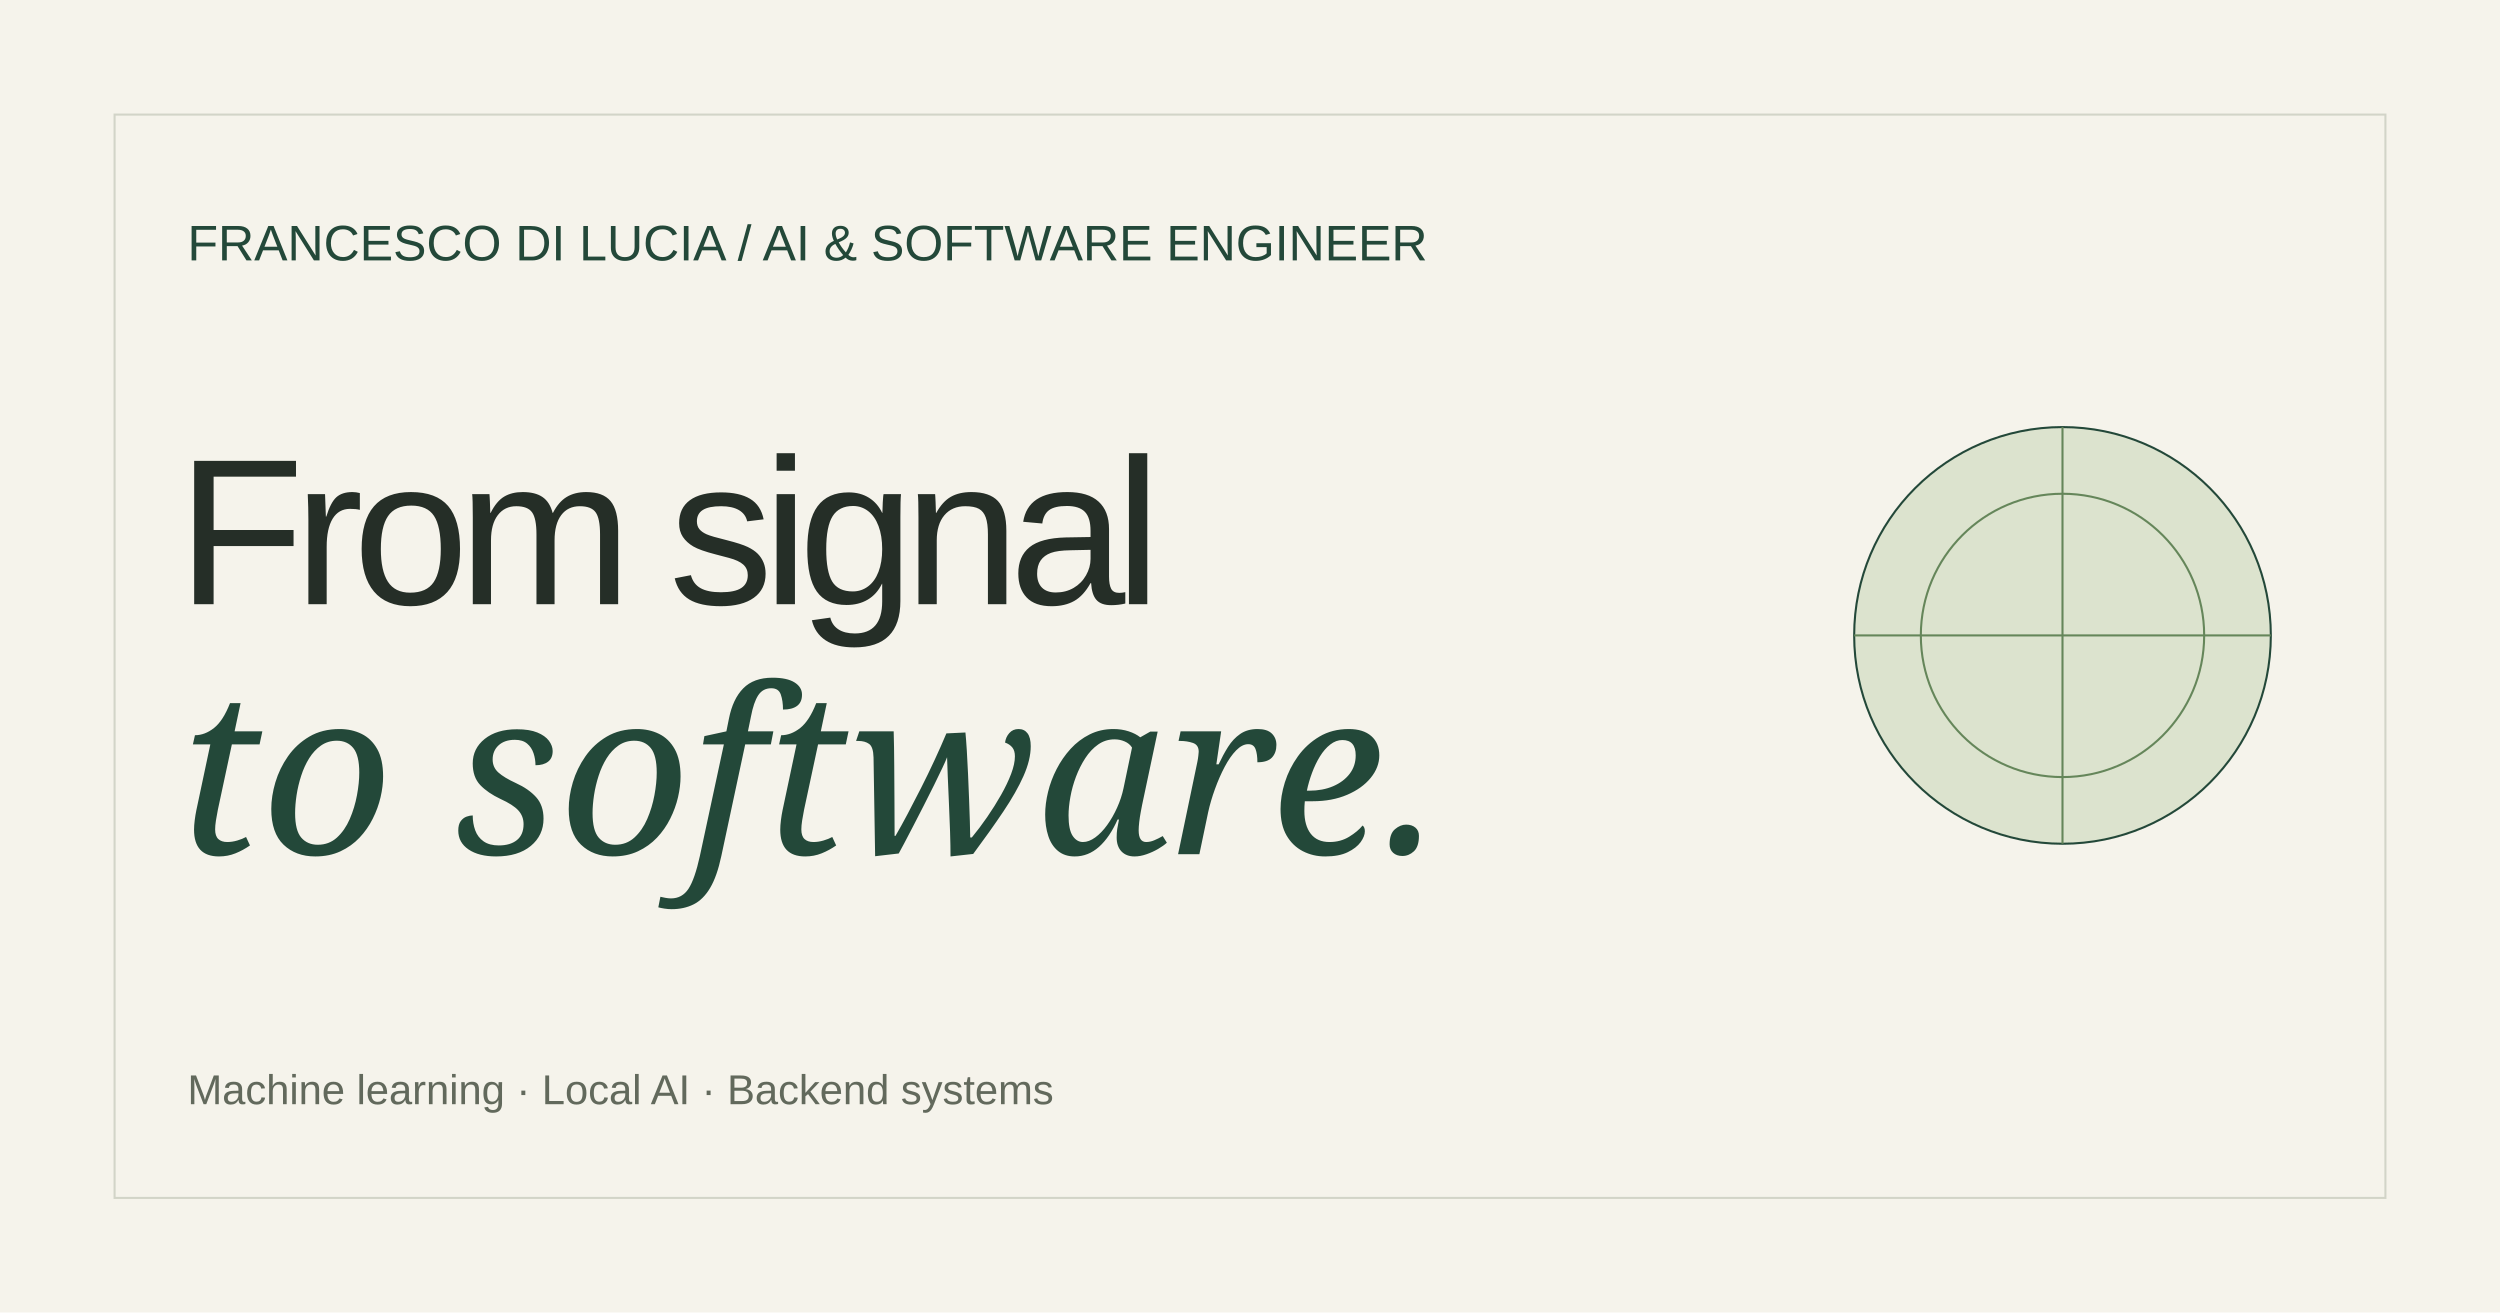
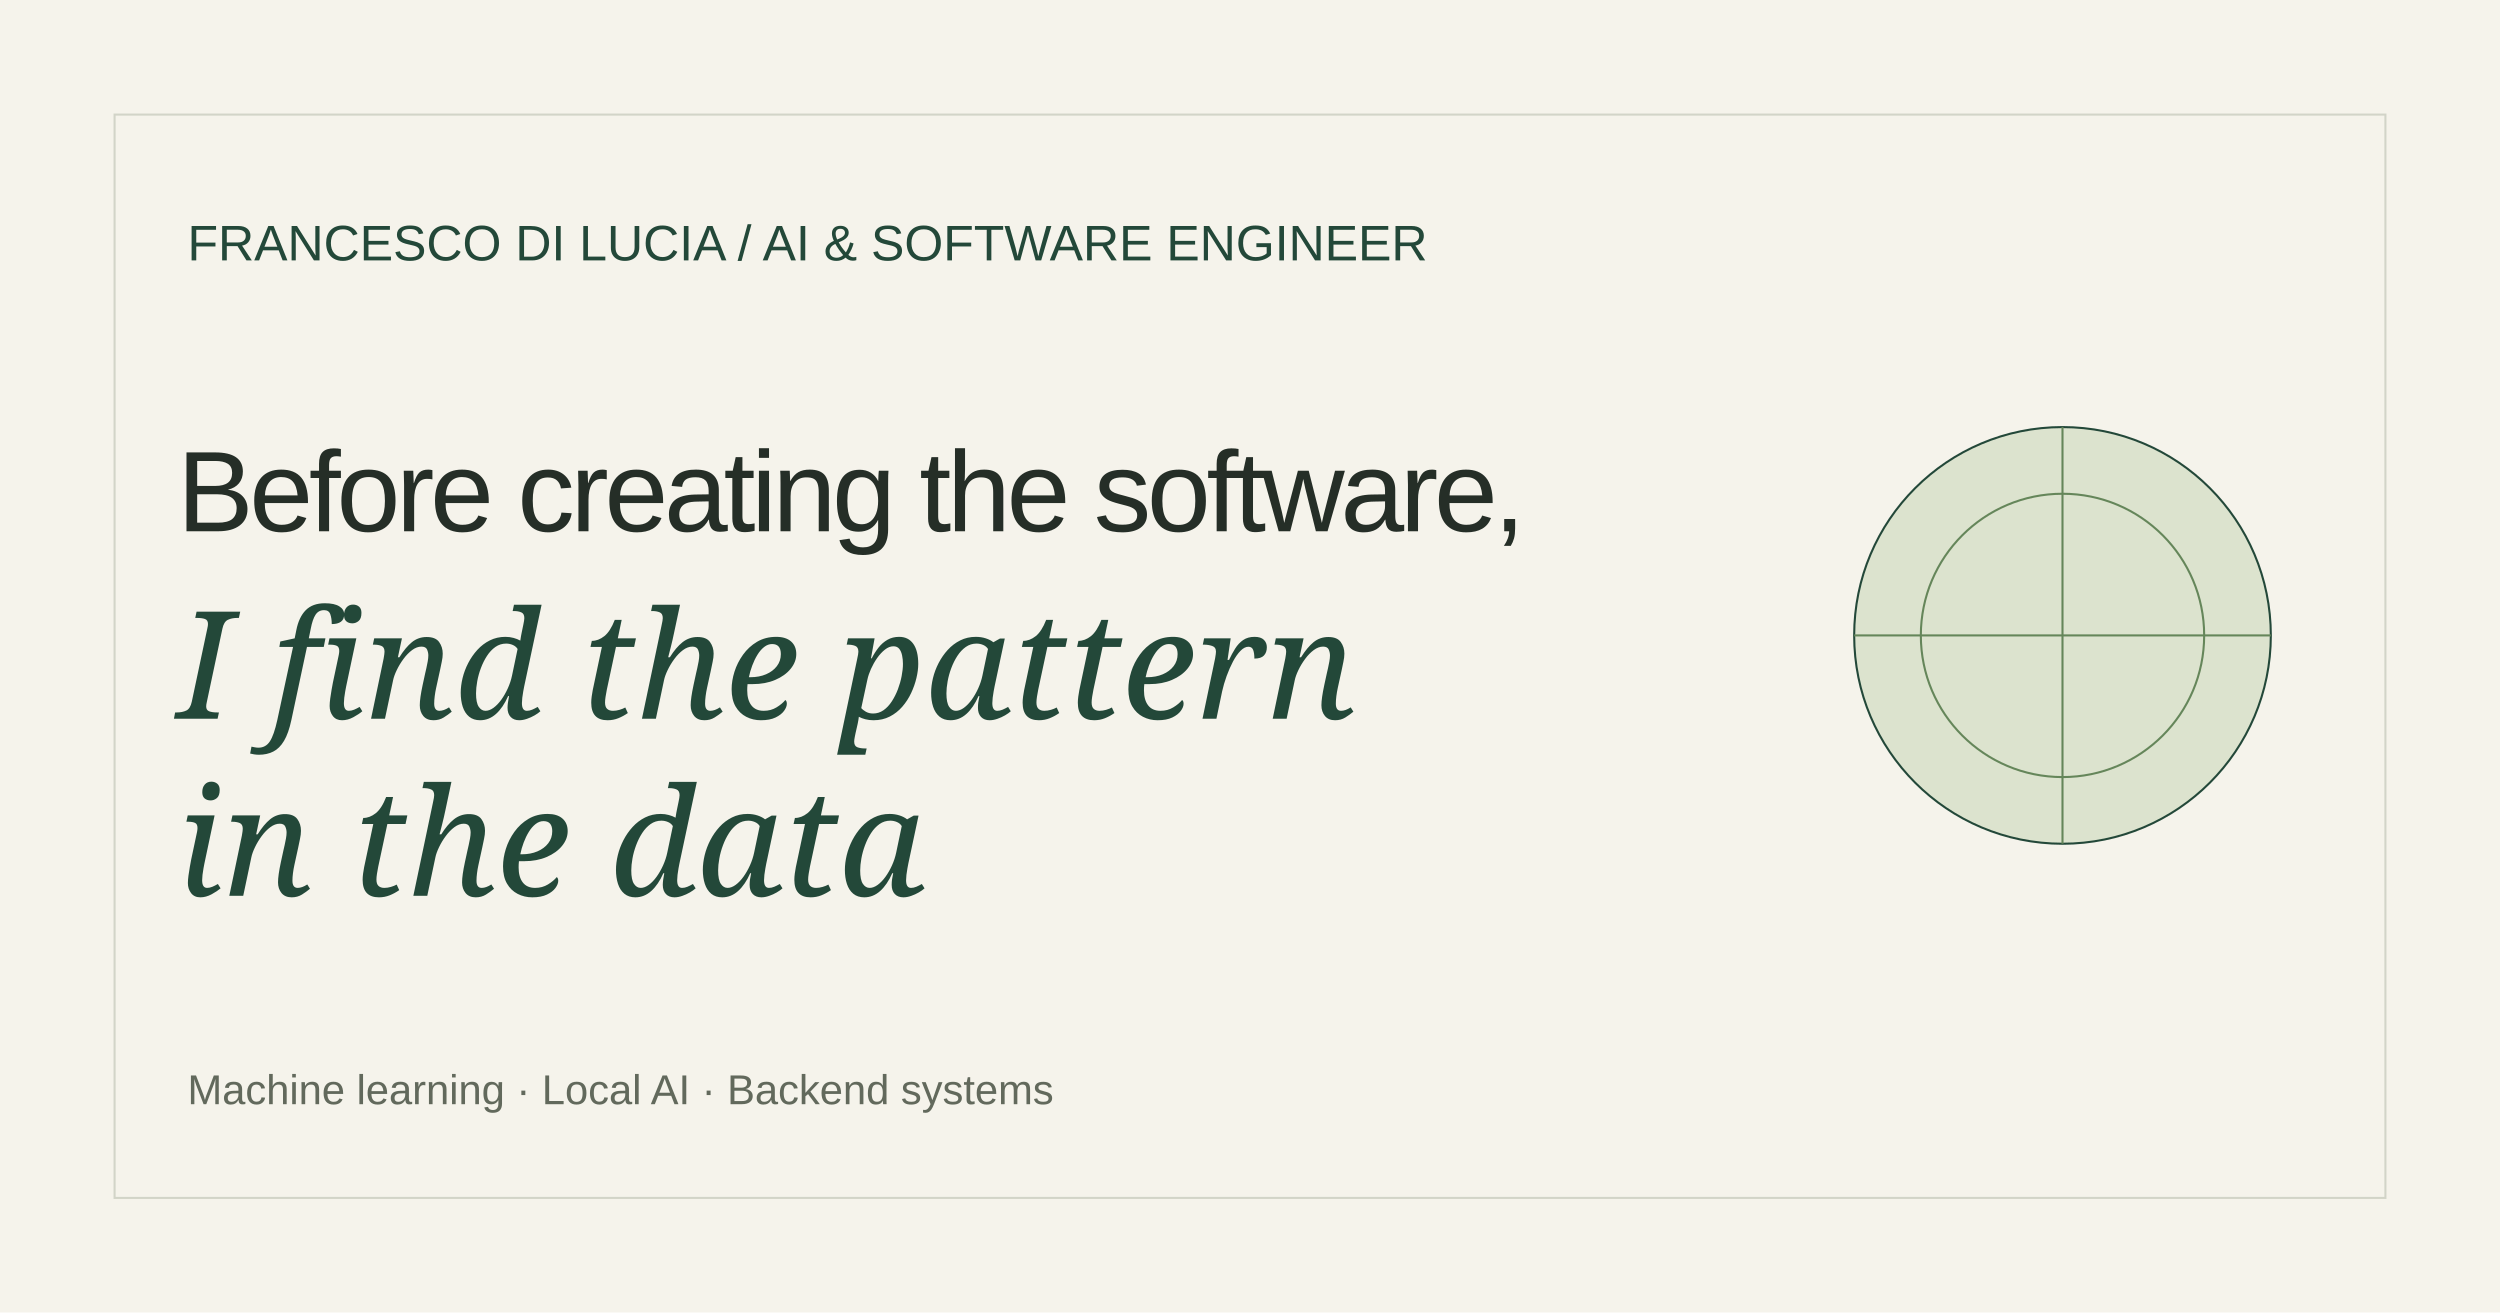
<svg xmlns="http://www.w3.org/2000/svg" width="1200" height="630">
  <rect width="1200" height="630" fill="#f5f3eb" />
  <rect x="55" y="55" width="1090" height="520" fill="none" stroke="#d2d4c8" />
  <text x="90" y="125" font-family="Arial" font-size="24" fill="#234839">FRANCESCO DI LUCIA / AI &amp; SOFTWARE ENGINEER</text>
-   <text x="85" y="290" font-family="Arial" font-size="100" letter-spacing="-5" fill="#252e27">From signal</text>
-   <text x="85" y="410" font-family="Georgia" font-style="italic" font-size="110" fill="#234839">to software.</text>
+   <text x="85" y="255" font-family="Arial" font-size="55" letter-spacing="-2" fill="#252e27">Before creating the software,</text>
+   <text x="85" y="345" font-family="Georgia" font-style="italic" font-size="72" fill="#234839">I find the pattern</text>
+   <text x="85" y="430" font-family="Georgia" font-style="italic" font-size="72" fill="#234839">in the data</text>
  <text x="90" y="530" font-family="Arial" font-size="20" fill="#62695c">Machine learning · Local AI · Backend systems</text>
  <circle cx="990" cy="305" r="100" fill="#dce3ce" stroke="#234839" />
  <circle cx="990" cy="305" r="68" fill="none" stroke="#65865a" />
  <path d="M890 305h200M990 205v200" stroke="#65865a" />
</svg>
